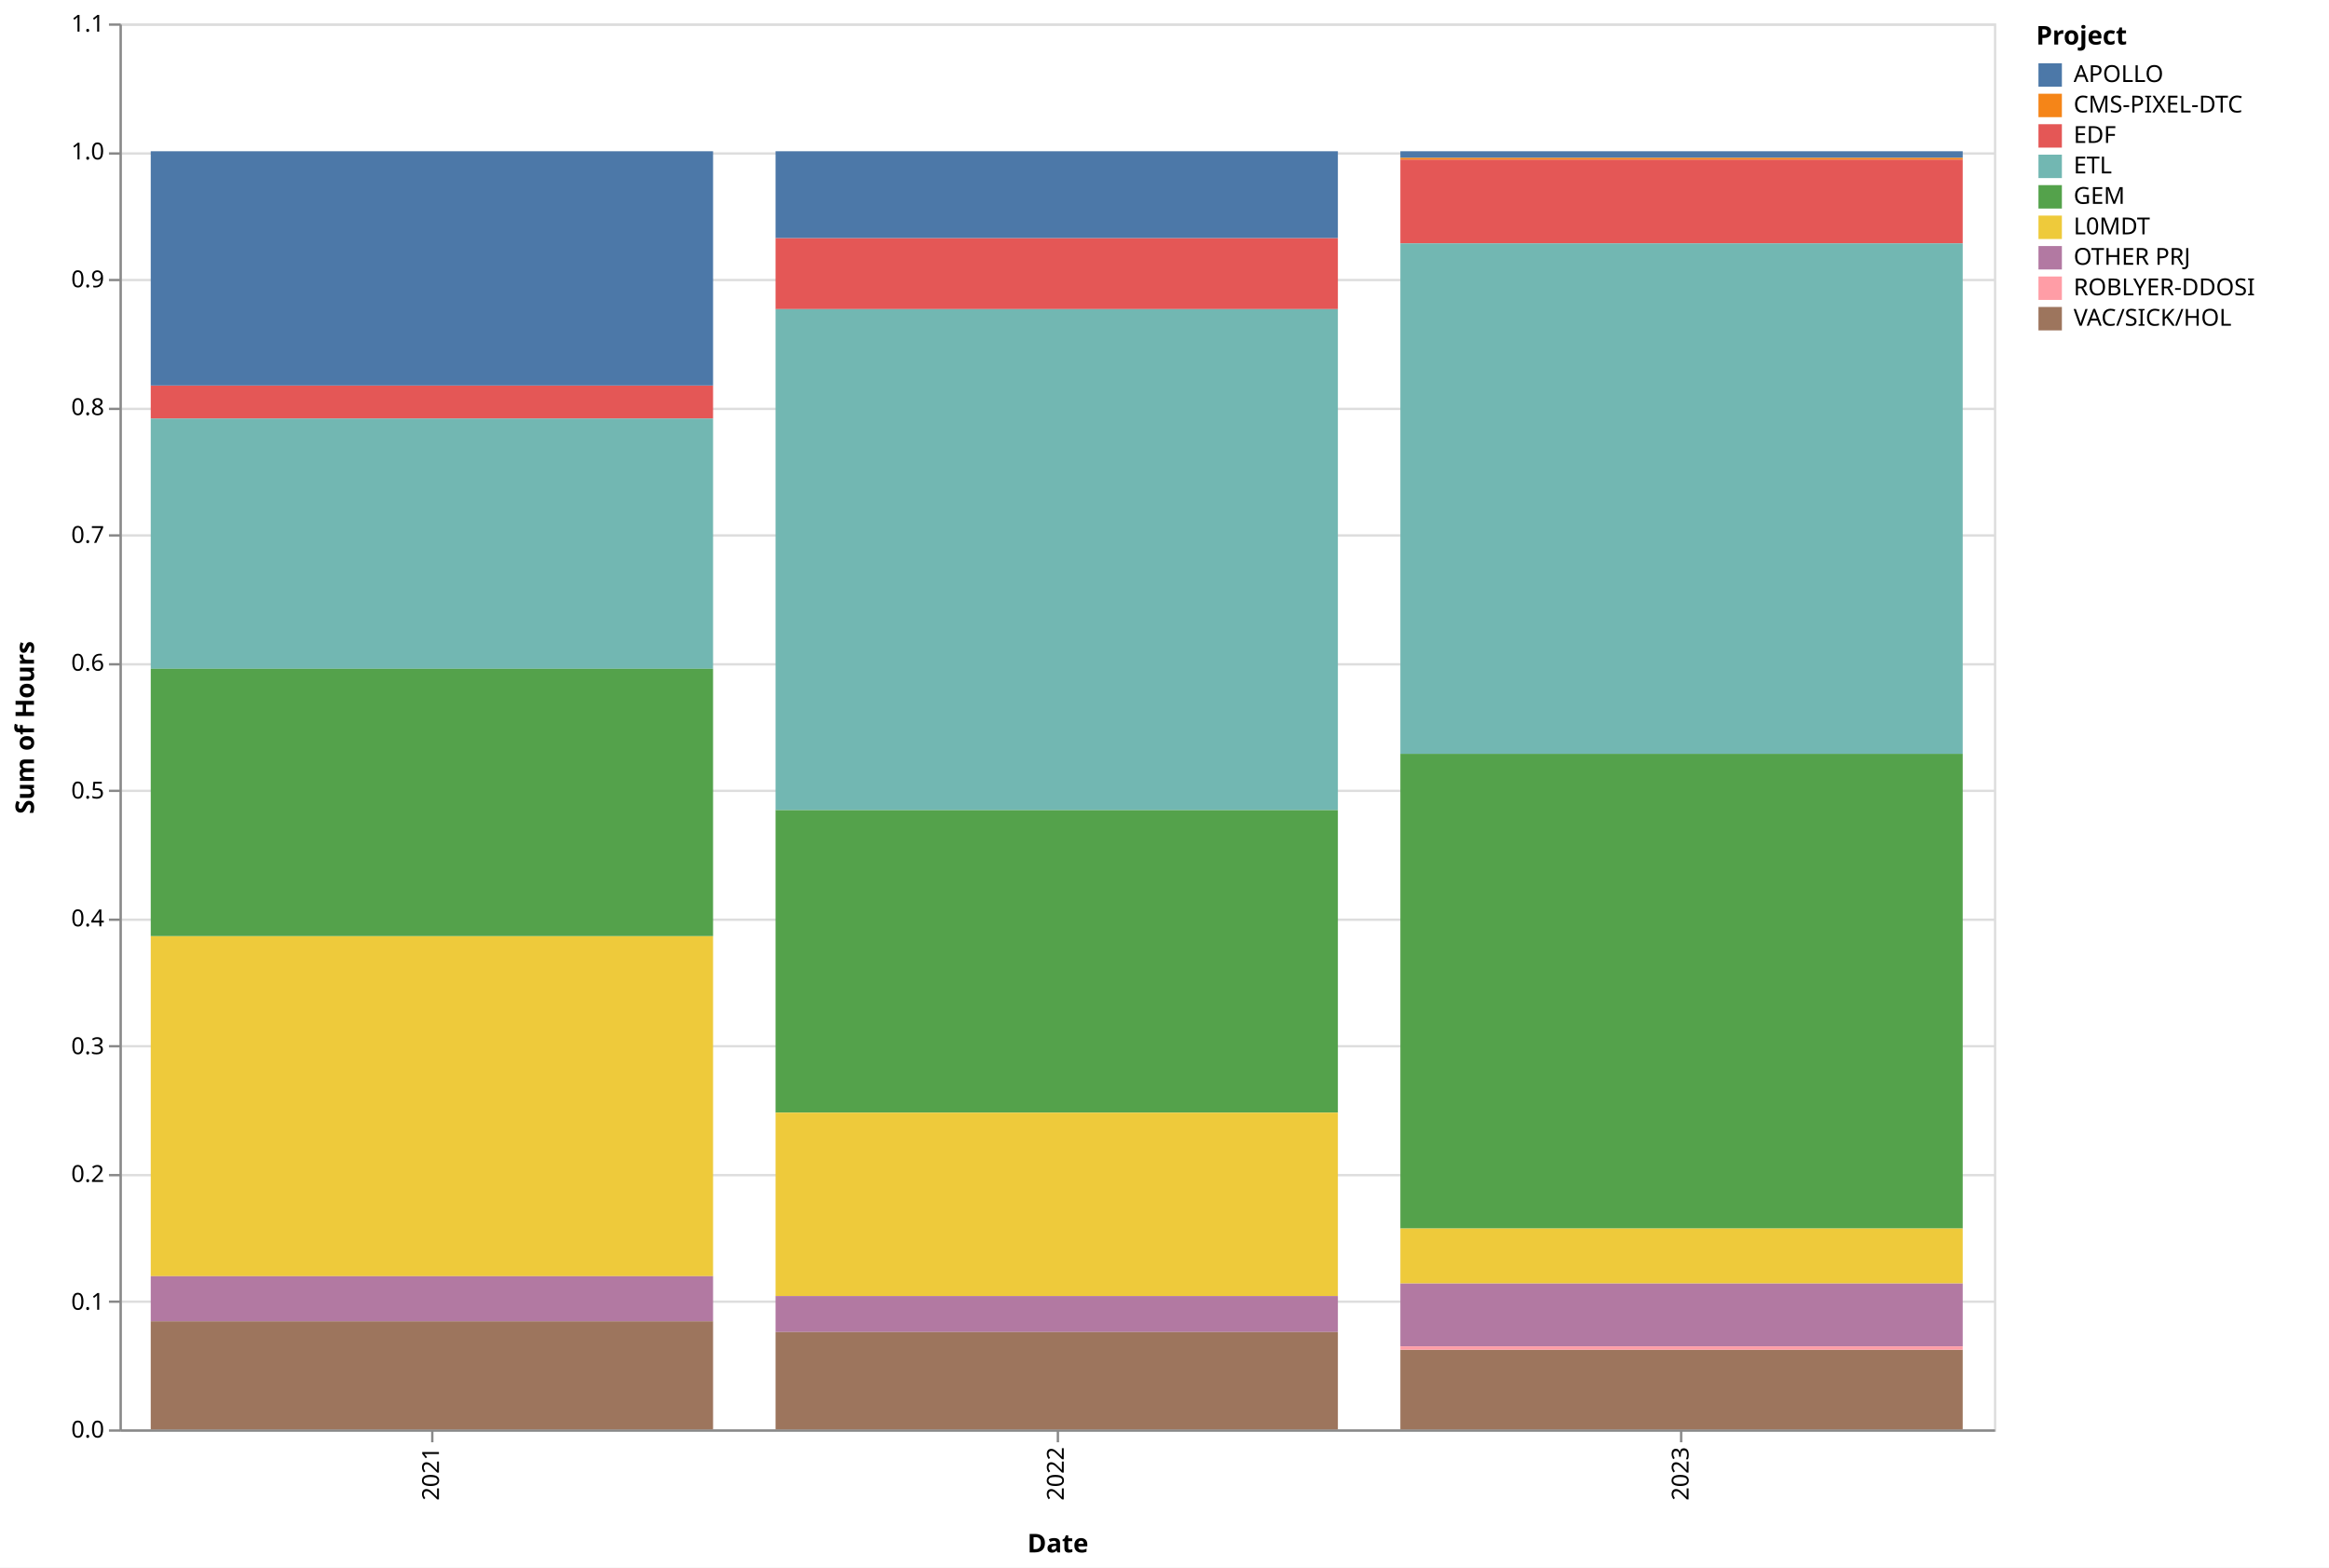
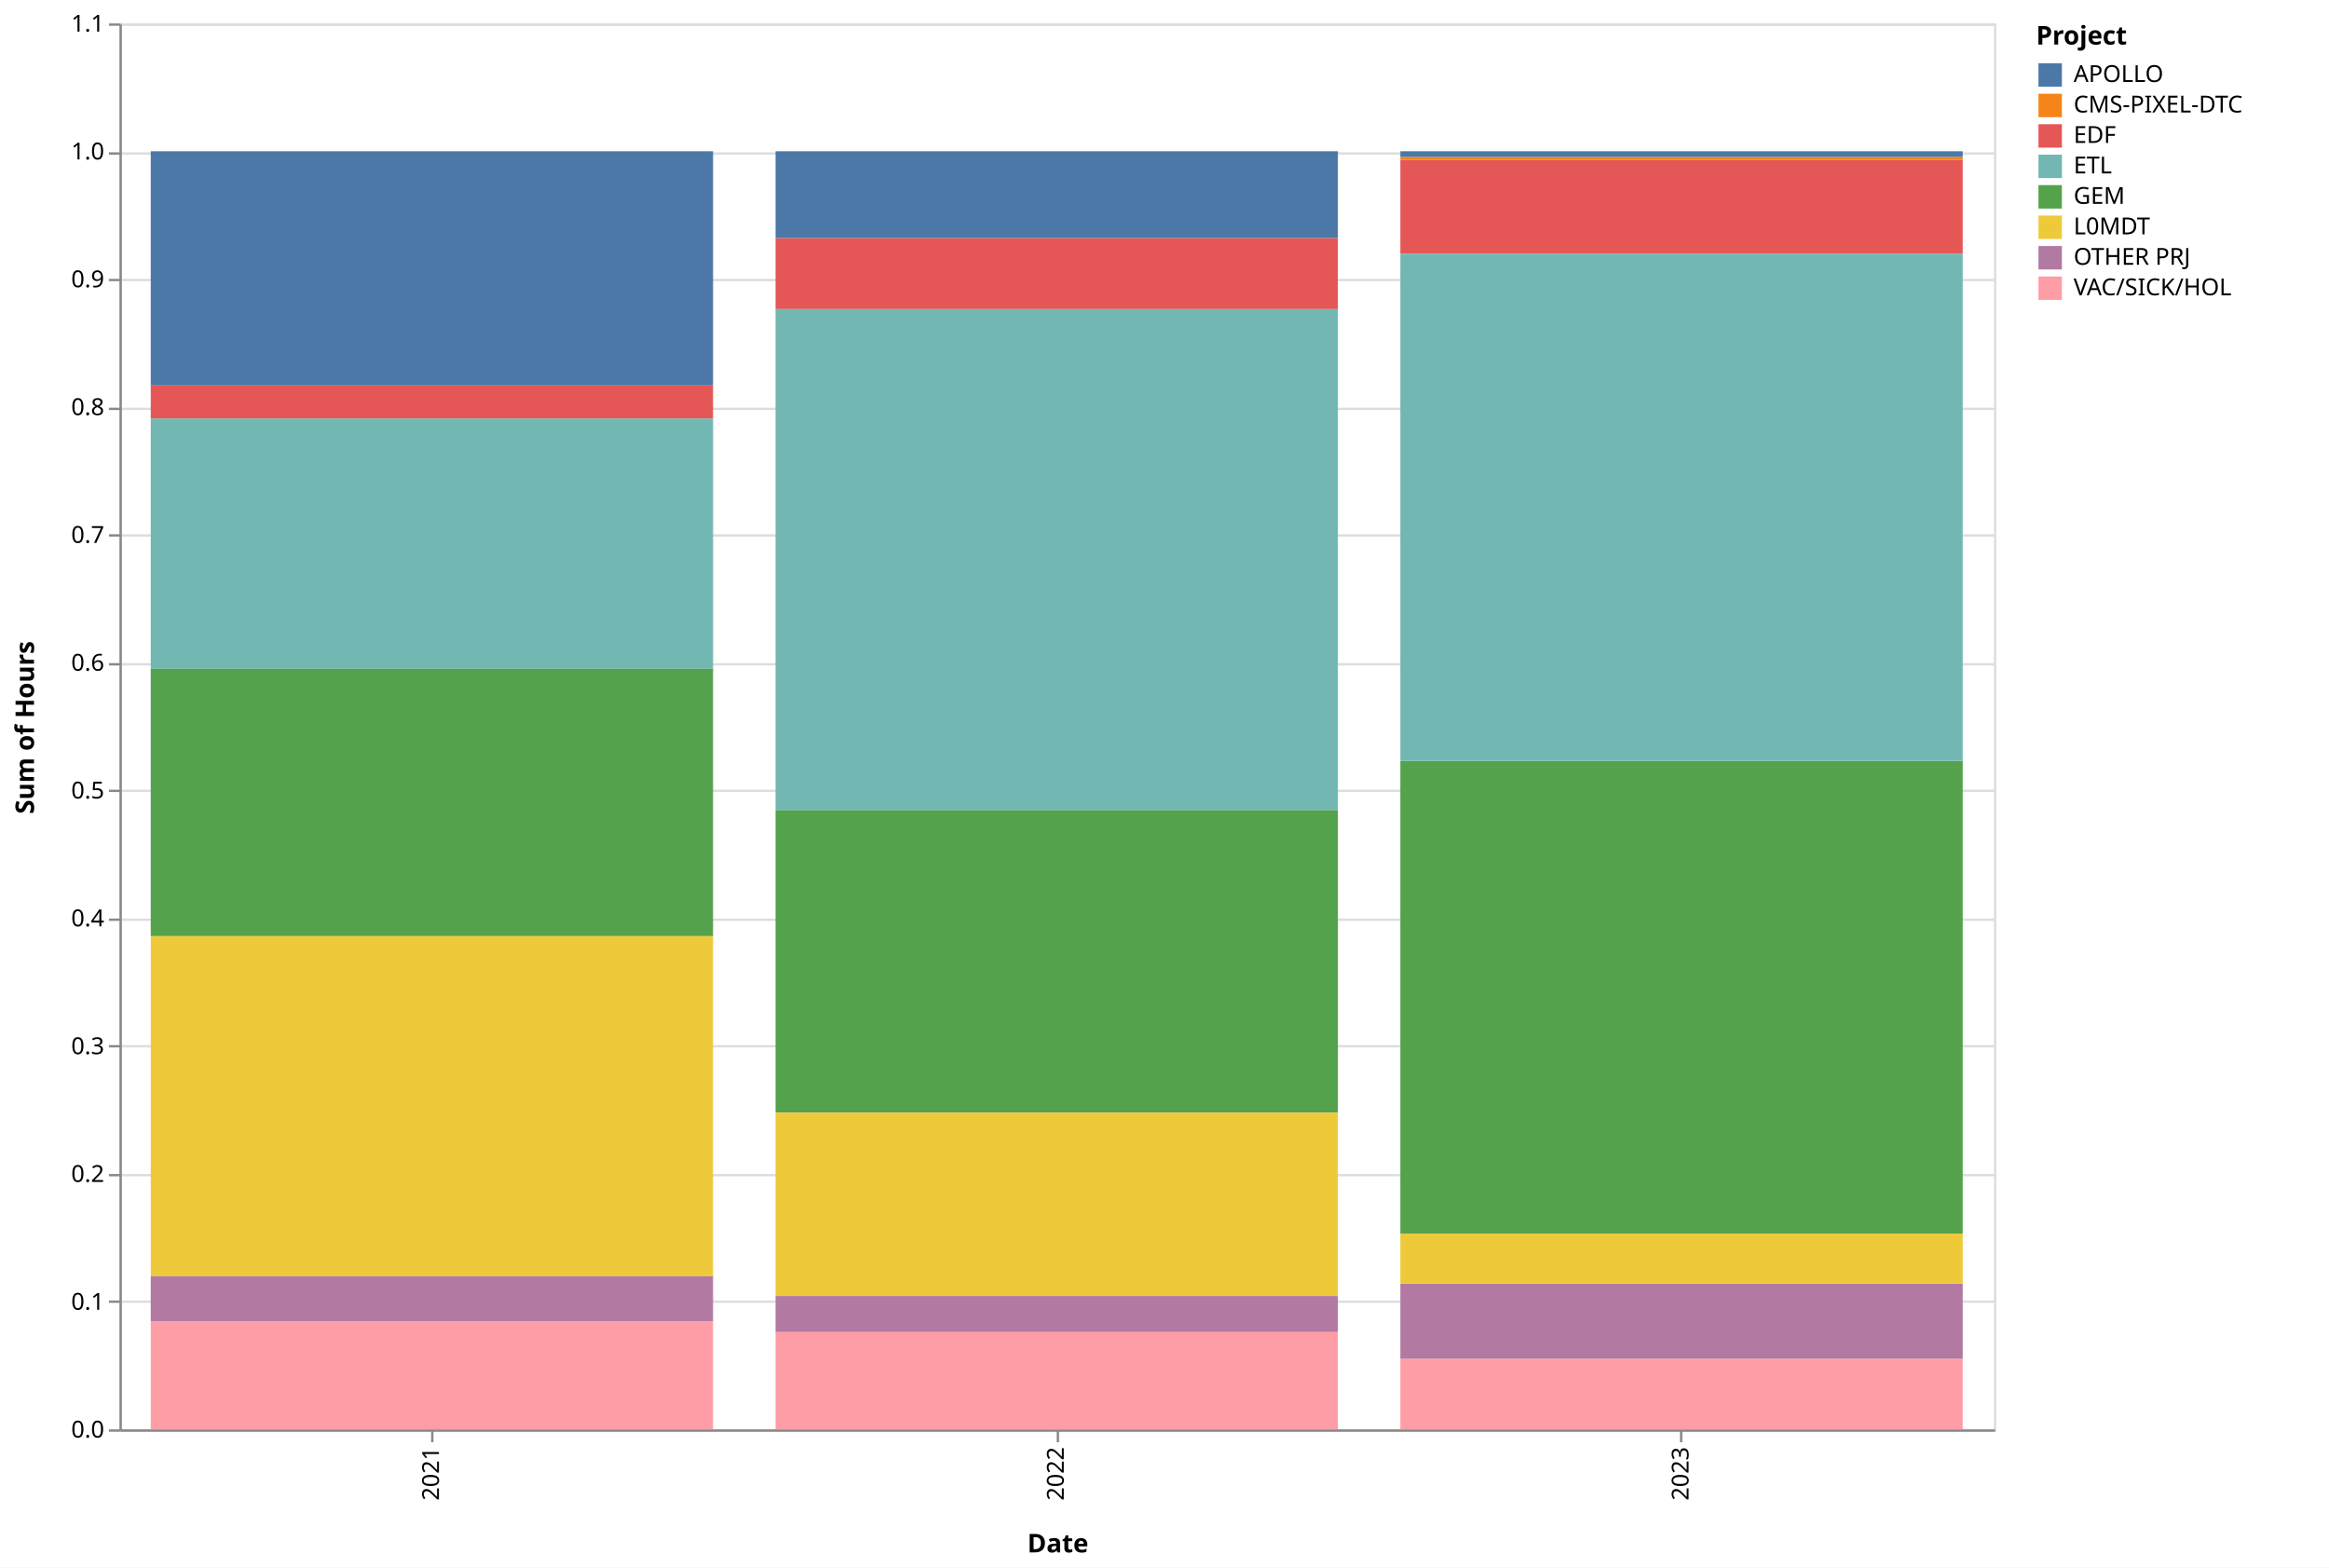
<svg xmlns="http://www.w3.org/2000/svg" class="marks" width="994" height="669" viewBox="0 0 994 669" version="1.1">
  <rect width="994" height="669" style="fill: white;" />
  <g transform="translate(51,10)">
    <g class="mark-group role-frame root">
      <g transform="translate(0,0)">
        <path class="background" d="M0.5,0.5h800v600h-800Z" style="fill: none; stroke: #ddd;" />
        <g>
          <g class="mark-group role-axis">
            <g transform="translate(0.5,0.5)">
              <path class="background" d="M0,0h0v0h0Z" style="pointer-events: none; fill: none;" />
              <g>
                <g class="mark-rule role-axis-grid" style="pointer-events: none;">
                  <line transform="translate(0,600)" x2="800" y2="0" style="fill: none; stroke: #ddd; stroke-width: 1; opacity: 1;" />
                  <line transform="translate(0,545)" x2="800" y2="0" style="fill: none; stroke: #ddd; stroke-width: 1; opacity: 1;" />
                  <line transform="translate(0,491)" x2="800" y2="0" style="fill: none; stroke: #ddd; stroke-width: 1; opacity: 1;" />
                  <line transform="translate(0,436)" x2="800" y2="0" style="fill: none; stroke: #ddd; stroke-width: 1; opacity: 1;" />
                  <line transform="translate(0,382)" x2="800" y2="0" style="fill: none; stroke: #ddd; stroke-width: 1; opacity: 1;" />
                  <line transform="translate(0,327)" x2="800" y2="0" style="fill: none; stroke: #ddd; stroke-width: 1; opacity: 1;" />
                  <line transform="translate(0,273)" x2="800" y2="0" style="fill: none; stroke: #ddd; stroke-width: 1; opacity: 1;" />
                  <line transform="translate(0,218)" x2="800" y2="0" style="fill: none; stroke: #ddd; stroke-width: 1; opacity: 1;" />
                  <line transform="translate(0,164)" x2="800" y2="0" style="fill: none; stroke: #ddd; stroke-width: 1; opacity: 1;" />
                  <line transform="translate(0,109)" x2="800" y2="0" style="fill: none; stroke: #ddd; stroke-width: 1; opacity: 1;" />
                  <line transform="translate(0,55)" x2="800" y2="0" style="fill: none; stroke: #ddd; stroke-width: 1; opacity: 1;" />
                  <line transform="translate(0,0)" x2="800" y2="0" style="fill: none; stroke: #ddd; stroke-width: 1; opacity: 1;" />
                </g>
              </g>
              <path class="foreground" d="" style="pointer-events: none; display: none; fill: none;" />
            </g>
          </g>
          <g class="mark-group role-axis">
            <g transform="translate(0.5,600.5)">
              <path class="background" d="M0,0h0v0h0Z" style="pointer-events: none; fill: none;" />
              <g>
                <g class="mark-rule role-axis-tick" style="pointer-events: none;">
                  <line transform="translate(133,0)" x2="0" y2="5" style="fill: none; stroke: #888; stroke-width: 1; opacity: 1;" />
                  <line transform="translate(400,0)" x2="0" y2="5" style="fill: none; stroke: #888; stroke-width: 1; opacity: 1;" />
                  <line transform="translate(666,0)" x2="0" y2="5" style="fill: none; stroke: #888; stroke-width: 1; opacity: 1;" />
                </g>
                <g class="mark-text role-axis-label" style="pointer-events: none;">
                  <text text-anchor="end" transform="translate(132.8333,7) rotate(270) translate(0,3)" style="font-family: sans-serif; font-size: 10px; fill: #000; opacity: 1;">2021</text>
                  <text text-anchor="end" transform="translate(399.5,7) rotate(270) translate(0,3)" style="font-family: sans-serif; font-size: 10px; fill: #000; opacity: 1;">2022</text>
                  <text text-anchor="end" transform="translate(666.1667,7) rotate(270) translate(0,3)" style="font-family: sans-serif; font-size: 10px; fill: #000; opacity: 1;">2023</text>
                </g>
                <g class="mark-rule role-axis-domain" style="pointer-events: none;">
                  <line transform="translate(0,0)" x2="800" y2="0" style="fill: none; stroke: #888; stroke-width: 1; opacity: 1;" />
                </g>
                <g class="mark-text role-axis-title" style="pointer-events: none;">
                  <text text-anchor="middle" transform="translate(400,52)" style="font-family: sans-serif; font-size: 11px; font-weight: bold; fill: #000; opacity: 1;">Date</text>
                </g>
              </g>
              <path class="foreground" d="" style="pointer-events: none; display: none; fill: none;" />
            </g>
          </g>
          <g class="mark-group role-axis">
            <g transform="translate(0.5,0.5)">
              <path class="background" d="M0,0h0v0h0Z" style="pointer-events: none; fill: none;" />
              <g>
                <g class="mark-rule role-axis-tick" style="pointer-events: none;">
                  <line transform="translate(0,600)" x2="-5" y2="0" style="fill: none; stroke: #888; stroke-width: 1; opacity: 1;" />
                  <line transform="translate(0,545)" x2="-5" y2="0" style="fill: none; stroke: #888; stroke-width: 1; opacity: 1;" />
                  <line transform="translate(0,491)" x2="-5" y2="0" style="fill: none; stroke: #888; stroke-width: 1; opacity: 1;" />
                  <line transform="translate(0,436)" x2="-5" y2="0" style="fill: none; stroke: #888; stroke-width: 1; opacity: 1;" />
                  <line transform="translate(0,382)" x2="-5" y2="0" style="fill: none; stroke: #888; stroke-width: 1; opacity: 1;" />
                  <line transform="translate(0,327)" x2="-5" y2="0" style="fill: none; stroke: #888; stroke-width: 1; opacity: 1;" />
                  <line transform="translate(0,273)" x2="-5" y2="0" style="fill: none; stroke: #888; stroke-width: 1; opacity: 1;" />
                  <line transform="translate(0,218)" x2="-5" y2="0" style="fill: none; stroke: #888; stroke-width: 1; opacity: 1;" />
                  <line transform="translate(0,164)" x2="-5" y2="0" style="fill: none; stroke: #888; stroke-width: 1; opacity: 1;" />
                  <line transform="translate(0,109)" x2="-5" y2="0" style="fill: none; stroke: #888; stroke-width: 1; opacity: 1;" />
                  <line transform="translate(0,55)" x2="-5" y2="0" style="fill: none; stroke: #888; stroke-width: 1; opacity: 1;" />
                  <line transform="translate(0,0)" x2="-5" y2="0" style="fill: none; stroke: #888; stroke-width: 1; opacity: 1;" />
                </g>
                <g class="mark-text role-axis-label" style="pointer-events: none;">
                  <text text-anchor="end" transform="translate(-7,603)" style="font-family: sans-serif; font-size: 10px; fill: #000; opacity: 1;">0.0</text>
                  <text text-anchor="end" transform="translate(-7,548.4545)" style="font-family: sans-serif; font-size: 10px; fill: #000; opacity: 1;">0.1</text>
                  <text text-anchor="end" transform="translate(-7,493.9091)" style="font-family: sans-serif; font-size: 10px; fill: #000; opacity: 1;">0.2</text>
                  <text text-anchor="end" transform="translate(-7,439.3636)" style="font-family: sans-serif; font-size: 10px; fill: #000; opacity: 1;">0.3</text>
                  <text text-anchor="end" transform="translate(-7,384.8182)" style="font-family: sans-serif; font-size: 10px; fill: #000; opacity: 1;">0.4</text>
                  <text text-anchor="end" transform="translate(-7,330.2727)" style="font-family: sans-serif; font-size: 10px; fill: #000; opacity: 1;">0.5</text>
                  <text text-anchor="end" transform="translate(-7,275.7273)" style="font-family: sans-serif; font-size: 10px; fill: #000; opacity: 1;">0.6</text>
                  <text text-anchor="end" transform="translate(-7,221.1818)" style="font-family: sans-serif; font-size: 10px; fill: #000; opacity: 1;">0.7</text>
                  <text text-anchor="end" transform="translate(-7,166.6364)" style="font-family: sans-serif; font-size: 10px; fill: #000; opacity: 1;">0.8</text>
                  <text text-anchor="end" transform="translate(-7,112.0909)" style="font-family: sans-serif; font-size: 10px; fill: #000; opacity: 1;">0.9</text>
                  <text text-anchor="end" transform="translate(-7,57.54545)" style="font-family: sans-serif; font-size: 10px; fill: #000; opacity: 1;">1.0</text>
                  <text text-anchor="end" transform="translate(-7,3)" style="font-family: sans-serif; font-size: 10px; fill: #000; opacity: 1;">1.1</text>
                </g>
                <g class="mark-rule role-axis-domain" style="pointer-events: none;">
                  <line transform="translate(0,600)" x2="0" y2="-600" style="fill: none; stroke: #888; stroke-width: 1; opacity: 1;" />
                </g>
                <g class="mark-text role-axis-title" style="pointer-events: none;">
                  <text text-anchor="middle" transform="translate(-35,300) rotate(-90) translate(0,-2)" style="font-family: sans-serif; font-size: 11px; font-weight: bold; fill: #000; opacity: 1;">Sum of Hours</text>
                </g>
              </g>
              <path class="foreground" d="" style="pointer-events: none; display: none; fill: none;" />
            </g>
          </g>
          <g class="mark-rect role-mark marks">
            <path d="M13.333,154.52h240v14.099h-240Z" style="fill: #e45756;" />
            <path d="M13.333,54.545h240v99.975h-240Z" style="fill: #4c78a8;" />
            <path d="M13.333,168.619h240v106.784h-240Z" style="fill: #72b7b2;" />
            <path d="M13.333,389.476h240v145.155h-240Z" style="fill: #eeca3b;" />
            <path d="M13.333,275.403h240v114.074h-240Z" style="fill: #54a24b;" />
-             <path d="M13.333,553.858h240v46.142h-240Z" style="fill: #9d755d;" />
+             <path d="M13.333,553.858h240v46.142h-240Z" style="fill: #ff9da6;" />
            <path d="M13.333,534.632h240v19.226h-240Z" style="fill: #b279a2;" />
            <path d="M280,91.581h240v30.347h-240Z" style="fill: #e45756;" />
            <path d="M280,335.658h240v129.176h-240Z" style="fill: #54a24b;" />
            <path d="M280,464.834h240v78.264h-240Z" style="fill: #eeca3b;" />
            <path d="M280,121.929h240v213.73h-240Z" style="fill: #72b7b2;" />
            <path d="M280,543.099h240v15.373h-240Z" style="fill: #b279a2;" />
            <path d="M280,54.545h240v37.036h-240Z" style="fill: #4c78a8;" />
-             <path d="M280,558.472h240v41.528h-240Z" style="fill: #9d755d;" />
-             <path d="M546.667,565.998h240v34.002h-240Z" style="fill: #9d755d;" />
-             <path d="M546.667,311.688h240v202.597h-240Z" style="fill: #54a24b;" />
-             <path d="M546.667,58.087h240v35.773h-240Z" style="fill: #e45756;" />
-             <path d="M546.667,93.861h240v217.828h-240Z" style="fill: #72b7b2;" />
-             <path d="M546.667,537.662h240v26.919h-240Z" style="fill: #b279a2;" />
-             <path d="M546.667,514.286h240v23.377h-240Z" style="fill: #eeca3b;" />
-             <path d="M546.667,54.545h240v2.834h-240Z" style="fill: #4c78a8;" />
-             <path d="M546.667,564.581h240v1.417h-240Z" style="fill: #ff9da6;" />
-             <path d="M546.667,57.379h240v0.708h-240Z" style="fill: #f58518;" />
+             <path d="M280,558.472h240v41.528h-240Z" style="fill: #ff9da6;" />
+             <path d="M546.667,569.837h240v30.163h-240Z" style="fill: #ff9da6;" />
+             <path d="M546.667,314.705h240v201.718h-240Z" style="fill: #54a24b;" />
+             <path d="M546.667,58.316h240v39.904h-240Z" style="fill: #e45756;" />
+             <path d="M546.667,98.22h240v216.485h-240Z" style="fill: #72b7b2;" />
+             <path d="M546.667,537.788h240v32.049h-240Z" style="fill: #b279a2;" />
+             <path d="M546.667,516.422h240v21.366h-240Z" style="fill: #eeca3b;" />
+             <path d="M546.667,54.545h240v2.514h-240Z" style="fill: #4c78a8;" />
+             <path d="M546.667,57.059h240v1.257h-240Z" style="fill: #f58518;" />
          </g>
          <g class="mark-group role-legend">
            <g transform="translate(818,0)">
-               <path class="background" d="M0,0h120v131h-120Z" style="pointer-events: none; fill: none;" />
+               <path class="background" d="M0,0h120v118h-120Z" style="pointer-events: none; fill: none;" />
              <g>
                <g class="mark-group role-legend-entry">
                  <g transform="translate(0,16)">
                    <path class="background" d="M0,0h0v0h0Z" style="pointer-events: none; fill: none;" />
                    <g>
                      <g class="mark-group role-scope">
                        <g transform="translate(0,0)">
                          <path class="background" d="M0,0h120v11h-120Z" style="pointer-events: none; fill: none; opacity: 1;" />
                          <g>
                            <g class="mark-symbol role-legend-symbol" style="pointer-events: none;">
                              <path transform="translate(6,6)" d="M-5,-5h10v10h-10Z" style="fill: #4c78a8; stroke-width: 1.5; opacity: 1;" />
                            </g>
                            <g class="mark-text role-legend-label" style="pointer-events: none;">
                              <text text-anchor="start" transform="translate(16,9)" style="font-family: sans-serif; font-size: 10px; fill: #000; opacity: 1;">APOLLO</text>
                            </g>
                          </g>
                          <path class="foreground" d="" style="pointer-events: none; display: none; fill: none;" />
                        </g>
                        <g transform="translate(0,13)">
                          <path class="background" d="M0,0h120v11h-120Z" style="pointer-events: none; fill: none; opacity: 1;" />
                          <g>
                            <g class="mark-symbol role-legend-symbol" style="pointer-events: none;">
                              <path transform="translate(6,6)" d="M-5,-5h10v10h-10Z" style="fill: #f58518; stroke-width: 1.5; opacity: 1;" />
                            </g>
                            <g class="mark-text role-legend-label" style="pointer-events: none;">
                              <text text-anchor="start" transform="translate(16,9)" style="font-family: sans-serif; font-size: 10px; fill: #000; opacity: 1;">CMS-PIXEL-DTC</text>
                            </g>
                          </g>
                          <path class="foreground" d="" style="pointer-events: none; display: none; fill: none;" />
                        </g>
                        <g transform="translate(0,26)">
                          <path class="background" d="M0,0h120v11h-120Z" style="pointer-events: none; fill: none; opacity: 1;" />
                          <g>
                            <g class="mark-symbol role-legend-symbol" style="pointer-events: none;">
                              <path transform="translate(6,6)" d="M-5,-5h10v10h-10Z" style="fill: #e45756; stroke-width: 1.5; opacity: 1;" />
                            </g>
                            <g class="mark-text role-legend-label" style="pointer-events: none;">
                              <text text-anchor="start" transform="translate(16,9)" style="font-family: sans-serif; font-size: 10px; fill: #000; opacity: 1;">EDF</text>
                            </g>
                          </g>
                          <path class="foreground" d="" style="pointer-events: none; display: none; fill: none;" />
                        </g>
                        <g transform="translate(0,39)">
                          <path class="background" d="M0,0h120v11h-120Z" style="pointer-events: none; fill: none; opacity: 1;" />
                          <g>
                            <g class="mark-symbol role-legend-symbol" style="pointer-events: none;">
                              <path transform="translate(6,6)" d="M-5,-5h10v10h-10Z" style="fill: #72b7b2; stroke-width: 1.5; opacity: 1;" />
                            </g>
                            <g class="mark-text role-legend-label" style="pointer-events: none;">
                              <text text-anchor="start" transform="translate(16,9)" style="font-family: sans-serif; font-size: 10px; fill: #000; opacity: 1;">ETL</text>
                            </g>
                          </g>
                          <path class="foreground" d="" style="pointer-events: none; display: none; fill: none;" />
                        </g>
                        <g transform="translate(0,52)">
                          <path class="background" d="M0,0h120v11h-120Z" style="pointer-events: none; fill: none; opacity: 1;" />
                          <g>
                            <g class="mark-symbol role-legend-symbol" style="pointer-events: none;">
                              <path transform="translate(6,6)" d="M-5,-5h10v10h-10Z" style="fill: #54a24b; stroke-width: 1.5; opacity: 1;" />
                            </g>
                            <g class="mark-text role-legend-label" style="pointer-events: none;">
                              <text text-anchor="start" transform="translate(16,9)" style="font-family: sans-serif; font-size: 10px; fill: #000; opacity: 1;">GEM</text>
                            </g>
                          </g>
                          <path class="foreground" d="" style="pointer-events: none; display: none; fill: none;" />
                        </g>
                        <g transform="translate(0,65)">
                          <path class="background" d="M0,0h120v11h-120Z" style="pointer-events: none; fill: none; opacity: 1;" />
                          <g>
                            <g class="mark-symbol role-legend-symbol" style="pointer-events: none;">
                              <path transform="translate(6,6)" d="M-5,-5h10v10h-10Z" style="fill: #eeca3b; stroke-width: 1.5; opacity: 1;" />
                            </g>
                            <g class="mark-text role-legend-label" style="pointer-events: none;">
                              <text text-anchor="start" transform="translate(16,9)" style="font-family: sans-serif; font-size: 10px; fill: #000; opacity: 1;">L0MDT</text>
                            </g>
                          </g>
                          <path class="foreground" d="" style="pointer-events: none; display: none; fill: none;" />
                        </g>
                        <g transform="translate(0,78)">
                          <path class="background" d="M0,0h120v11h-120Z" style="pointer-events: none; fill: none; opacity: 1;" />
                          <g>
                            <g class="mark-symbol role-legend-symbol" style="pointer-events: none;">
                              <path transform="translate(6,6)" d="M-5,-5h10v10h-10Z" style="fill: #b279a2; stroke-width: 1.5; opacity: 1;" />
                            </g>
                            <g class="mark-text role-legend-label" style="pointer-events: none;">
                              <text text-anchor="start" transform="translate(16,9)" style="font-family: sans-serif; font-size: 10px; fill: #000; opacity: 1;">OTHER PRJ</text>
                            </g>
                          </g>
                          <path class="foreground" d="" style="pointer-events: none; display: none; fill: none;" />
                        </g>
                        <g transform="translate(0,91)">
                          <path class="background" d="M0,0h120v11h-120Z" style="pointer-events: none; fill: none; opacity: 1;" />
                          <g>
                            <g class="mark-symbol role-legend-symbol" style="pointer-events: none;">
                              <path transform="translate(6,6)" d="M-5,-5h10v10h-10Z" style="fill: #ff9da6; stroke-width: 1.5; opacity: 1;" />
                            </g>
                            <g class="mark-text role-legend-label" style="pointer-events: none;">
-                               <text text-anchor="start" transform="translate(16,9)" style="font-family: sans-serif; font-size: 10px; fill: #000; opacity: 1;">ROBLYER-DDOSI</text>
-                             </g>
-                           </g>
-                           <path class="foreground" d="" style="pointer-events: none; display: none; fill: none;" />
-                         </g>
-                         <g transform="translate(0,104)">
-                           <path class="background" d="M0,0h120v11h-120Z" style="pointer-events: none; fill: none; opacity: 1;" />
-                           <g>
-                             <g class="mark-symbol role-legend-symbol" style="pointer-events: none;">
-                               <path transform="translate(6,6)" d="M-5,-5h10v10h-10Z" style="fill: #9d755d; stroke-width: 1.5; opacity: 1;" />
-                             </g>
-                             <g class="mark-text role-legend-label" style="pointer-events: none;">
                              <text text-anchor="start" transform="translate(16,9)" style="font-family: sans-serif; font-size: 10px; fill: #000; opacity: 1;">VAC/SICK/HOL</text>
                            </g>
                          </g>
                          <path class="foreground" d="" style="pointer-events: none; display: none; fill: none;" />
                        </g>
                      </g>
                    </g>
                    <path class="foreground" d="" style="pointer-events: none; display: none; fill: none;" />
                  </g>
                </g>
                <g class="mark-text role-legend-title" style="pointer-events: none;">
                  <text text-anchor="start" transform="translate(0,9)" style="font-family: sans-serif; font-size: 11px; font-weight: bold; fill: #000; opacity: 1;">Project</text>
                </g>
              </g>
              <path class="foreground" d="" style="pointer-events: none; display: none; fill: none;" />
            </g>
          </g>
        </g>
        <path class="foreground" d="" style="display: none; fill: none;" />
      </g>
    </g>
  </g>
</svg>
